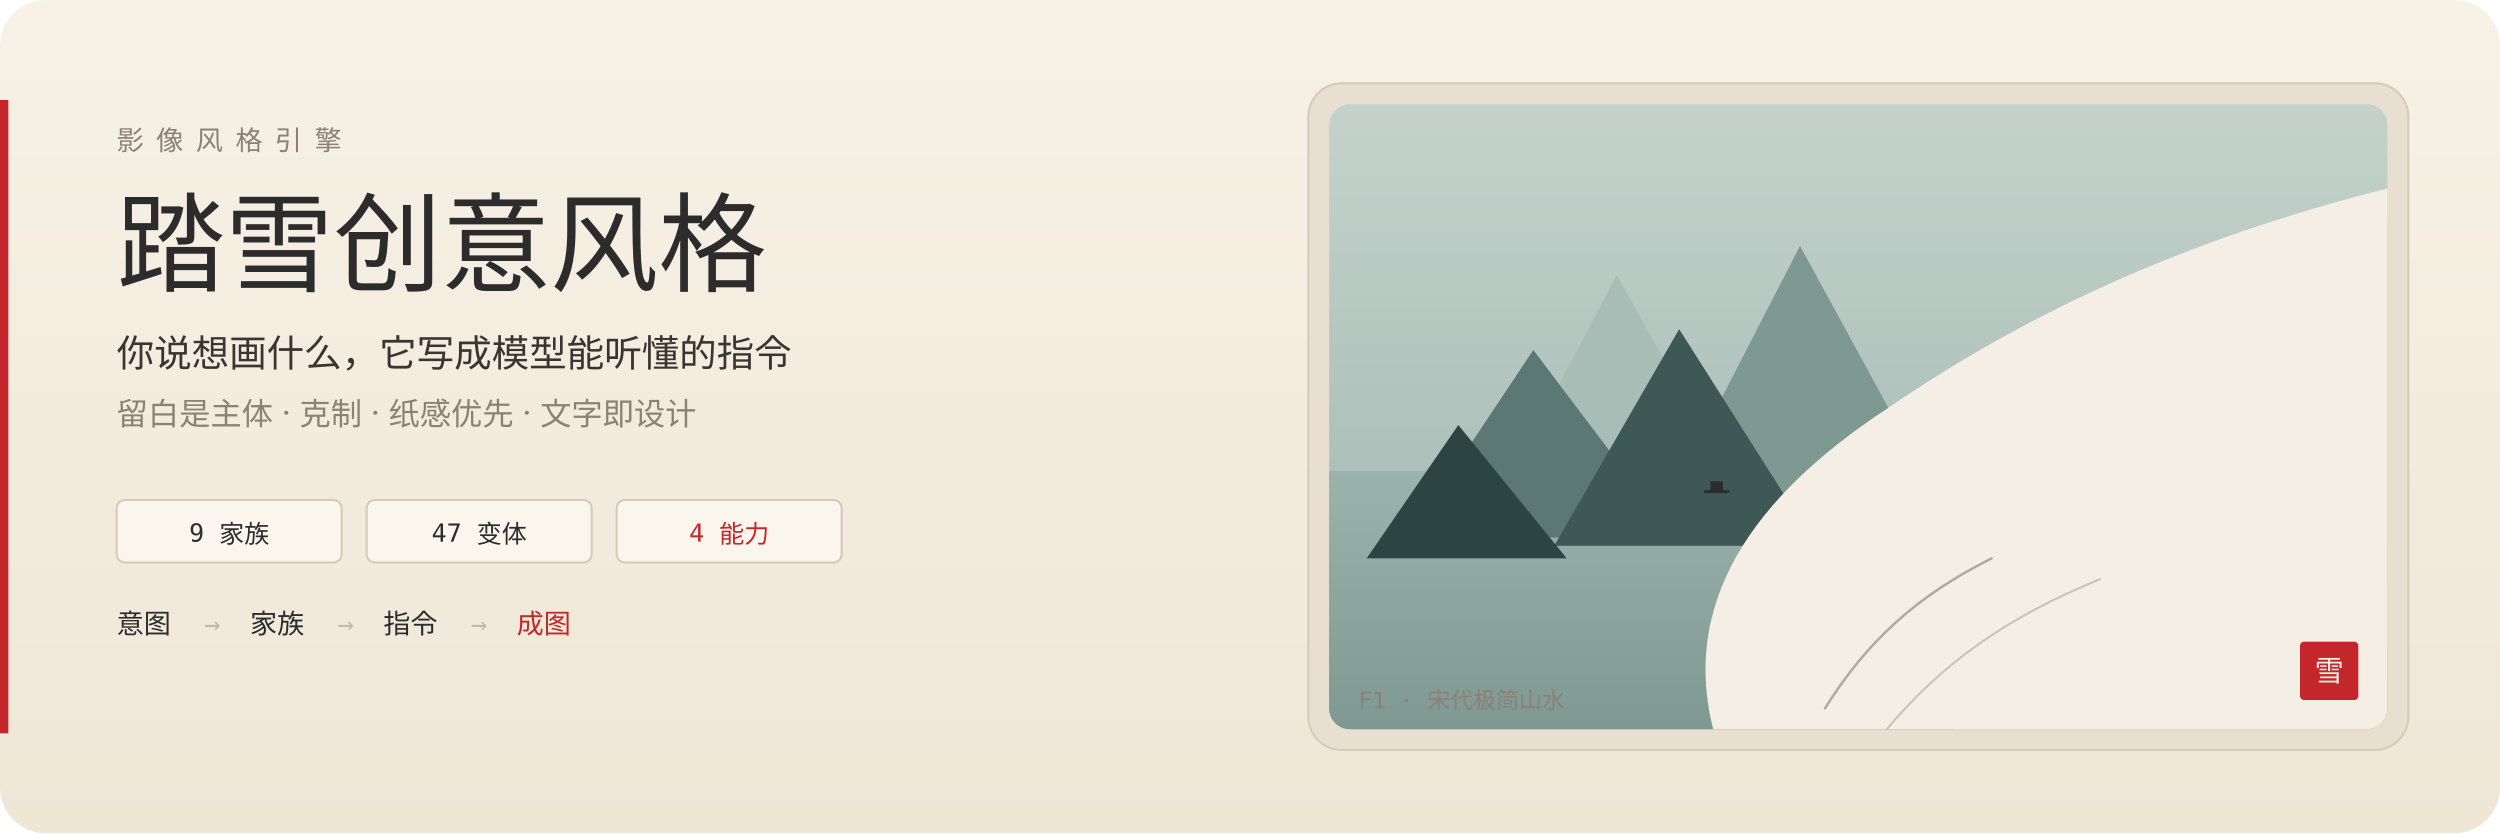
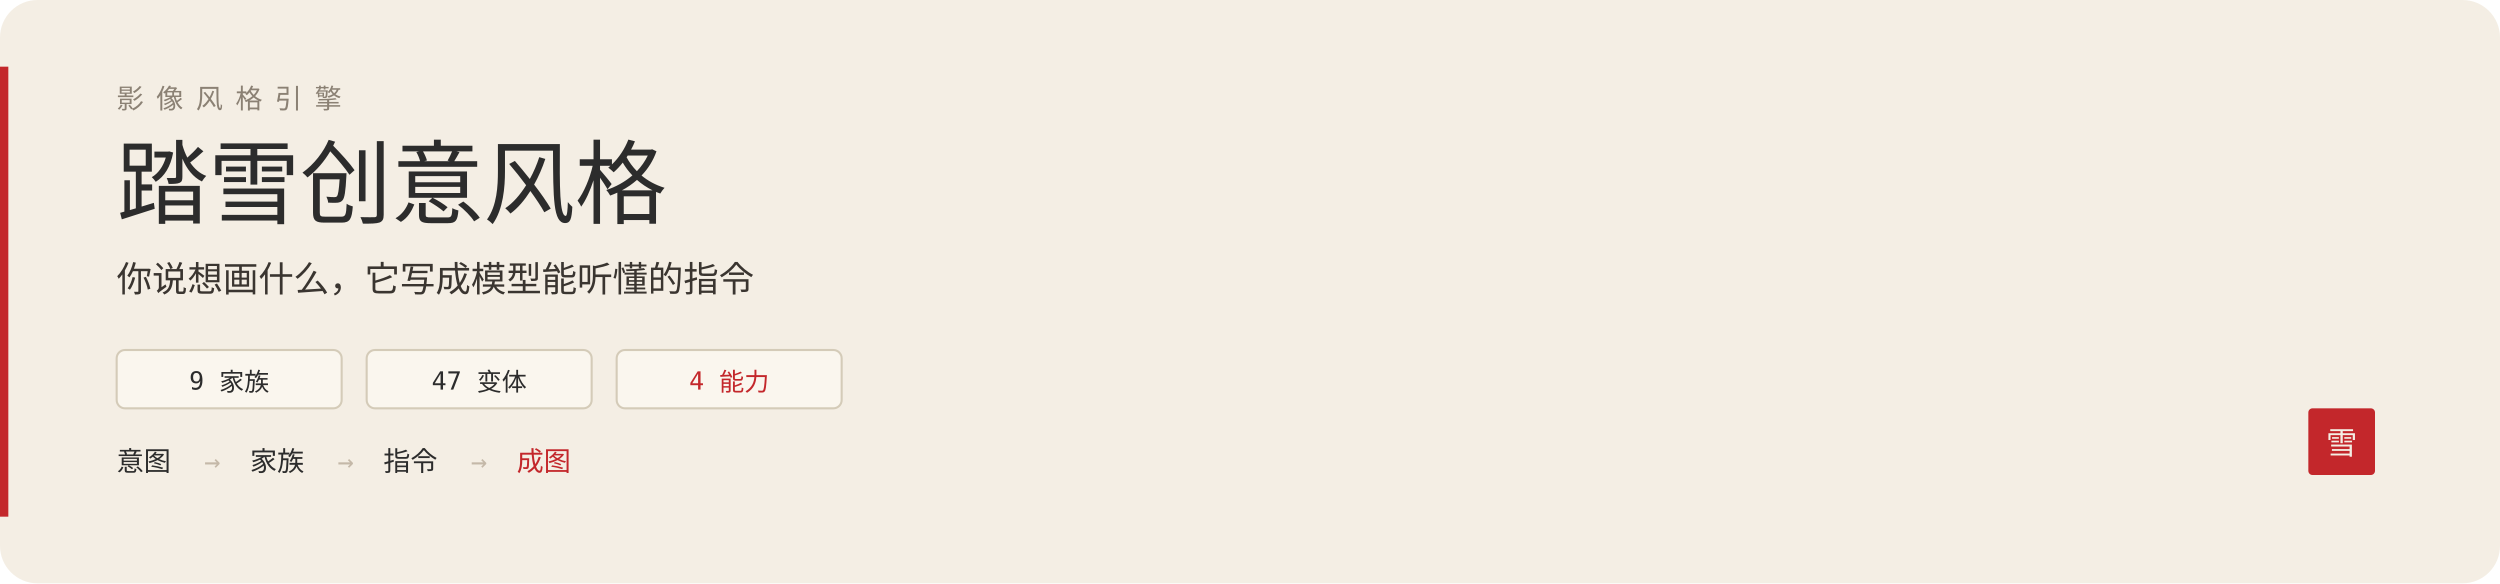
- <svg xmlns="http://www.w3.org/2000/svg" width="1200" height="400" viewBox="0 0 1200 400" role="img" aria-labelledby="title desc">
-   <defs>
-     <linearGradient id="paper" x1="0" y1="0" x2="0" y2="400" gradientUnits="userSpaceOnUse">
-       <stop offset="0%" stop-color="#F7F1E6" />
-       <stop offset="100%" stop-color="#EFE6D6" />
-     </linearGradient>
-     <linearGradient id="sky" x1="0" y1="0" x2="0" y2="1">
-       <stop offset="0%" stop-color="#C5D2CC" />
-       <stop offset="70%" stop-color="#A8BDB6" />
-       <stop offset="100%" stop-color="#8EA8A2" />
-     </linearGradient>
-     <linearGradient id="water" x1="0" y1="0" x2="0" y2="1">
-       <stop offset="0%" stop-color="#9BB3AD" />
-       <stop offset="100%" stop-color="#7E9892" />
-     </linearGradient>
-   </defs>
-   <rect width="1200" height="400" rx="22" fill="url(#paper)" />
-   <rect x="0" y="48" width="4" height="304" fill="#C3272B" />
-   <g id="title-block" transform="translate(56 54)">
-     <text x="0" y="18" font-family="ui-monospace, SFMono-Regular, Menlo, monospace" font-size="13" fill="#8B8174" letter-spacing="6">影像风格引擎</text>
-     <text x="0" y="82" font-family="Songti SC, STSong, Songti TC, Georgia, serif" font-size="52" fill="#2C2C2C">踏雪创意风格</text>
-     <text x="0" y="122" font-family="-apple-system, BlinkMacSystemFont, Segoe UI, PingFang SC, Hiragino Sans GB, Microsoft YaHei, sans-serif" font-size="18" fill="#3A3530">你说想画什么，它写成模型能听懂的指令</text>
-     <text x="0" y="150" font-family="-apple-system, BlinkMacSystemFont, Segoe UI, PingFang SC, Hiragino Sans GB, Microsoft YaHei, sans-serif" font-size="15" fill="#8B8174">留白是主体 · 克制 · 纸感优先 · 文字即设计</text>
-     <g transform="translate(0 186)">
-       <rect width="108" height="30" rx="4" fill="#FAF6EE" stroke="#D4CBB8" />
-       <text x="54" y="20" text-anchor="middle" font-family="ui-monospace, SFMono-Regular, Menlo, monospace" font-size="12" fill="#2C2C2C">9 家族</text>
-       <rect x="120" width="108" height="30" rx="4" fill="#FAF6EE" stroke="#D4CBB8" />
-       <text x="174" y="20" text-anchor="middle" font-family="ui-monospace, SFMono-Regular, Menlo, monospace" font-size="12" fill="#2C2C2C">47 变体</text>
-       <rect x="240" width="108" height="30" rx="4" fill="#FAF6EE" stroke="#D4CBB8" />
-       <text x="294" y="20" text-anchor="middle" font-family="ui-monospace, SFMono-Regular, Menlo, monospace" font-size="12" fill="#C3272B">4 能力</text>
+ <svg xmlns="http://www.w3.org/2000/svg" width="1200" height="280" viewBox="0 0 1200 280" role="img" aria-labelledby="title desc">
+   <rect width="1200" height="280" rx="18" fill="#F4EEE4" />
+   <rect x="0" y="32" width="4" height="216" fill="#C3272B" />
+   <g transform="translate(56 36)">
+     <text x="0" y="16" font-family="ui-monospace, SFMono-Regular, Menlo, monospace" font-size="13" fill="#8B8174" letter-spacing="6">影像风格引擎</text>
+     <text x="0" y="68" font-family="Songti SC, STSong, Songti TC, Georgia, serif" font-size="44" fill="#2C2C2C">踏雪创意风格</text>
+     <text x="0" y="104" font-family="-apple-system, BlinkMacSystemFont, Segoe UI, PingFang SC, Hiragino Sans GB, Microsoft YaHei, sans-serif" font-size="17" fill="#3A3530">你说想画什么，它写成模型能听懂的指令</text>
+     <g transform="translate(0 132)">
+       <rect width="108" height="28" rx="4" fill="#FAF6EE" stroke="#D4CBB8" />
+       <text x="54" y="19" text-anchor="middle" font-family="ui-monospace, SFMono-Regular, Menlo, monospace" font-size="12" fill="#2C2C2C">9 家族</text>
+       <rect x="120" width="108" height="28" rx="4" fill="#FAF6EE" stroke="#D4CBB8" />
+       <text x="174" y="19" text-anchor="middle" font-family="ui-monospace, SFMono-Regular, Menlo, monospace" font-size="12" fill="#2C2C2C">47 变体</text>
+       <rect x="240" width="108" height="28" rx="4" fill="#FAF6EE" stroke="#D4CBB8" />
+       <text x="294" y="19" text-anchor="middle" font-family="ui-monospace, SFMono-Regular, Menlo, monospace" font-size="12" fill="#C3272B">4 能力</text>
    </g>
-     <g transform="translate(0 250)" font-family="ui-monospace, SFMono-Regular, Menlo, monospace" font-size="13">
+     <g transform="translate(0 190)" font-family="ui-monospace, SFMono-Regular, Menlo, monospace" font-size="13">
      <text x="0" y="0" fill="#2C2C2C">意图</text>
      <text x="42" y="0" fill="#C4B8A8">→</text>
      <text x="64" y="0" fill="#2C2C2C">家族</text>
      <text x="106" y="0" fill="#C4B8A8">→</text>
      <text x="128" y="0" fill="#2C2C2C">指令</text>
      <text x="170" y="0" fill="#C4B8A8">→</text>
      <text x="192" y="0" fill="#C3272B">成图</text>
    </g>
  </g>
-   <g id="project-proof" transform="translate(628 40)">
-     <rect width="528" height="320" rx="16" fill="#E8DFD0" stroke="#D4CBB8" />
-     <clipPath id="scene">
-       <rect x="10" y="10" width="508" height="300" rx="10" />
-     </clipPath>
-     <g clip-path="url(#scene)">
-       <rect x="10" y="10" width="508" height="300" fill="url(#sky)" />
-       <rect x="10" y="186" width="300" height="124" fill="url(#water)" />
-       <polygon points="86,210 148,92 214,210" fill="#A8BDB6" />
-       <polygon points="168,210 236,78 308,210" fill="#7E9892" />
-       <polygon points="48,218 108,128 176,218" fill="#5C7874" />
-       <polygon points="118,222 178,118 244,222" fill="#3E5855" />
-       <polygon points="28,228 72,164 124,228" fill="#2C4442" />
-       <ellipse cx="196" cy="196" rx="18" ry="5" fill="#3E5855" opacity="0.55" />
-       <line x1="190" y1="196" x2="202" y2="196" stroke="#2C2C2C" stroke-width="1.4" />
-       <rect x="193" y="191" width="6" height="5" fill="#2C2C2C" />
-       <path d="M196 316                C176 250 214 198 278 156                C348 108 428 72 528 48                L528 320 L196 320 Z" fill="#F4EEE4" />
-       <path d="M248 300 C268 268 292 246 328 228" fill="none" stroke="#2C2C2C" stroke-width="1.2" opacity="0.35" stroke-linecap="round" />
-       <path d="M276 312 C304 278 336 256 380 238" fill="none" stroke="#2C2C2C" stroke-width="1" opacity="0.22" stroke-linecap="round" />
-     </g>
-     <text x="24" y="300" font-family="ui-monospace, SFMono-Regular, Menlo, monospace" font-size="11" fill="#8B8174">F1 · 宋代极简山水</text>
-     <rect x="476" y="268" width="28" height="28" rx="2" fill="#C3272B" />
-     <text x="490" y="287" text-anchor="middle" font-family="Kaiti SC, STKaiti, Songti SC, serif" font-size="14" fill="#F4EEE4">雪</text>
-   </g>
+   <rect x="1108" y="196" width="32" height="32" rx="2" fill="#C3272B" />
+   <text x="1124" y="218" text-anchor="middle" font-family="Kaiti SC, STKaiti, Songti SC, serif" font-size="15" fill="#F4EEE4">雪</text>
</svg>
